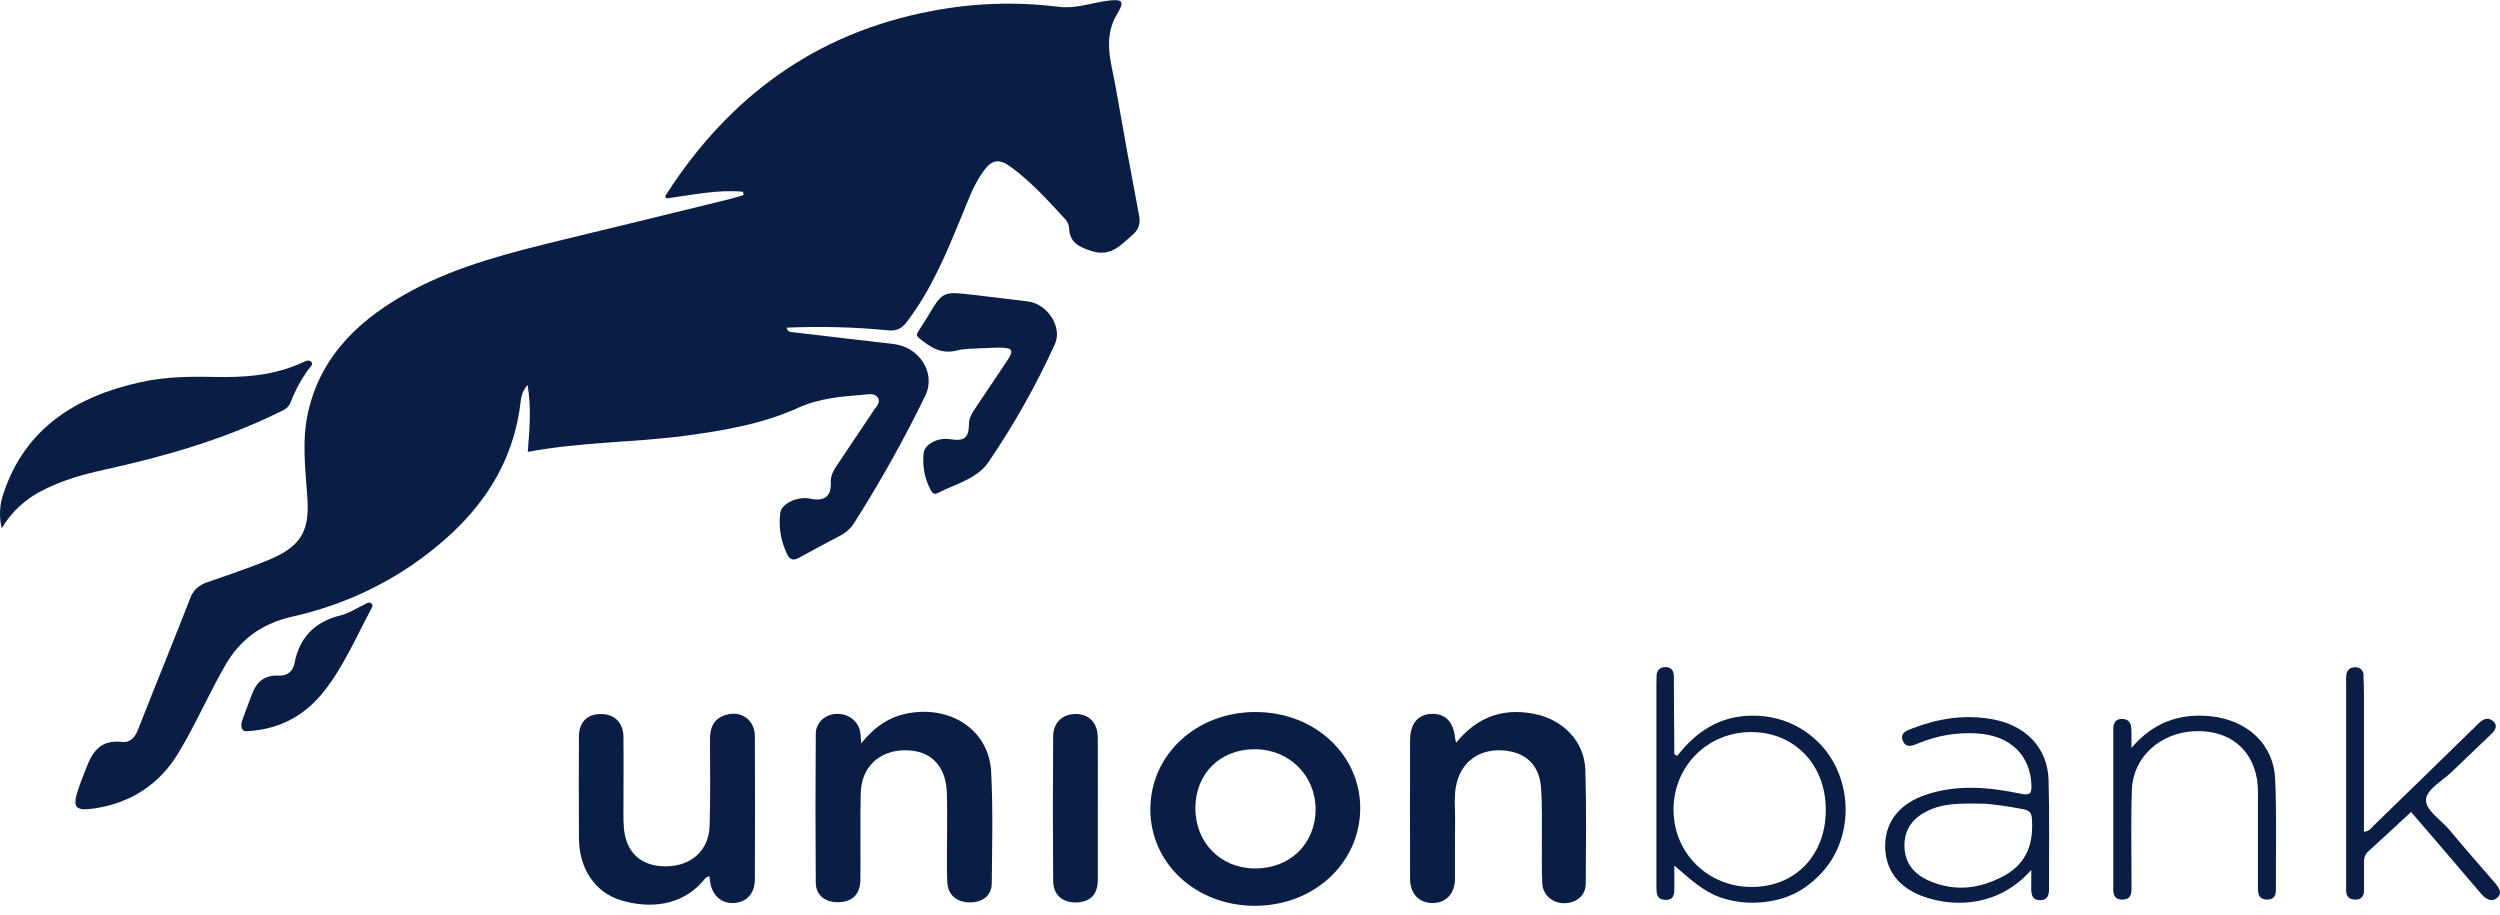
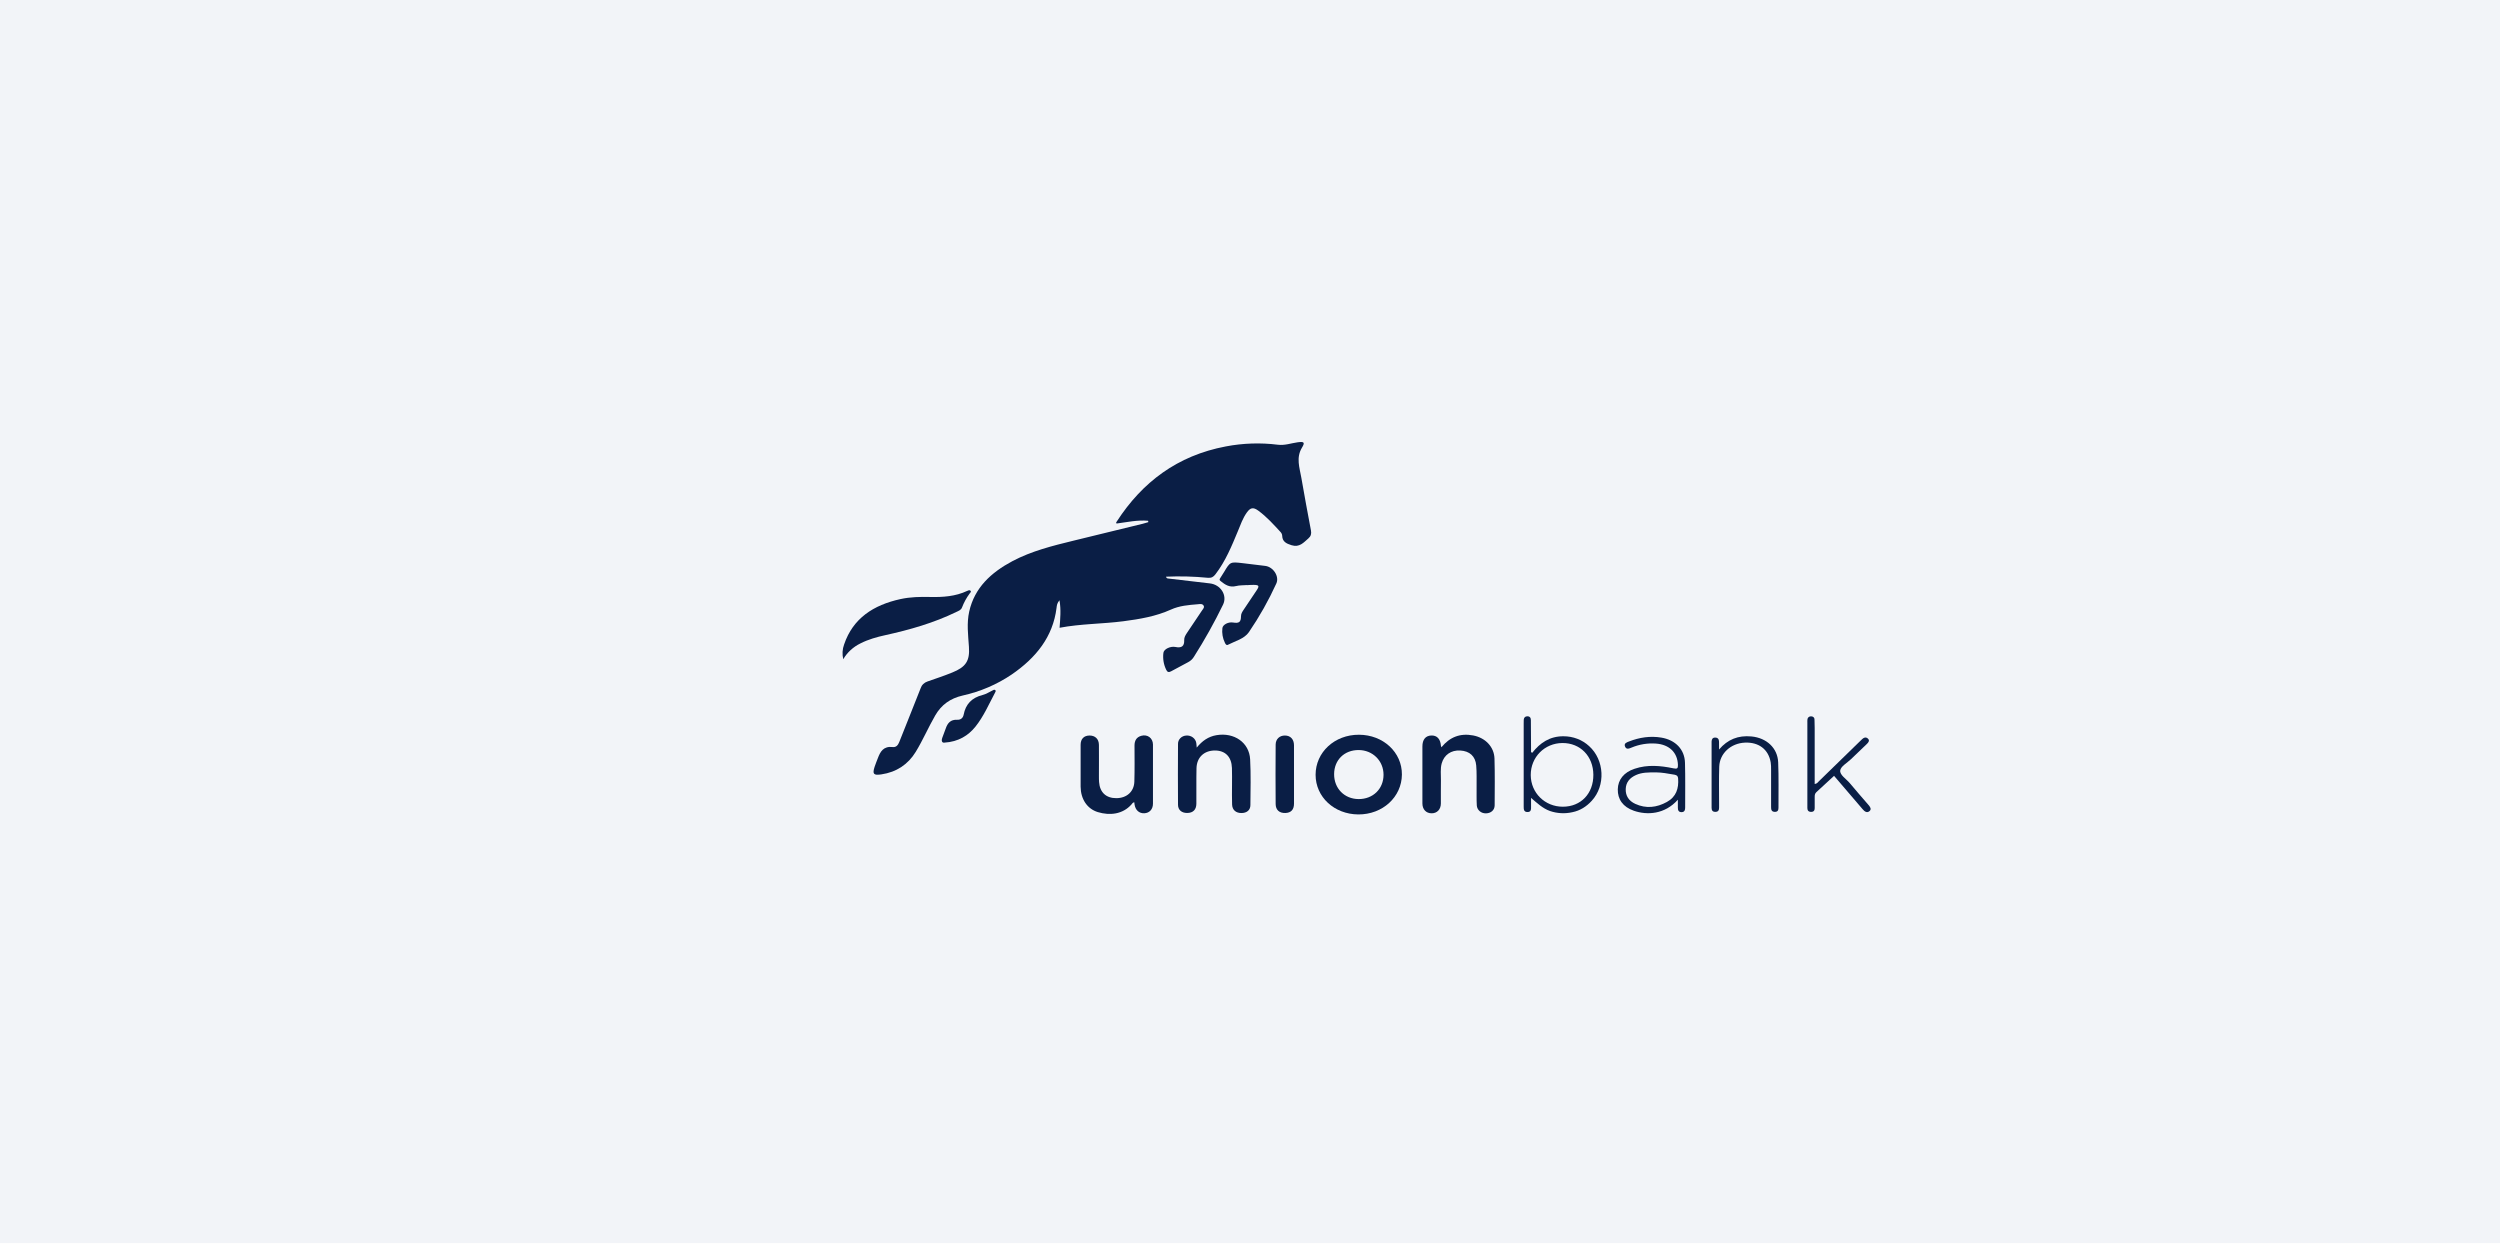
- <svg xmlns="http://www.w3.org/2000/svg" width="164" height="60" viewBox="0 0 164 60" fill="none">
-   <path d="M48.746 12.577C47.042 12.421 45.382 12.801 43.715 13.018C43.571 12.873 43.699 12.765 43.758 12.673C47.806 6.43 53.397 2.177 61.144 0.716C63.872 0.192 66.674 0.101 69.434 0.445C70.545 0.587 71.55 0.202 72.603 0.055C73.61 -0.085 73.808 0.055 73.302 0.884C72.31 2.511 72.909 4.1 73.188 5.714C73.678 8.523 74.19 11.33 74.724 14.134C74.822 14.655 74.709 15.051 74.311 15.392C73.55 16.045 72.897 16.87 71.623 16.473C70.796 16.218 70.161 15.903 70.135 14.973C70.123 14.765 70.041 14.566 69.902 14.404C68.782 13.192 67.683 11.957 66.327 10.964C65.525 10.377 65.064 10.458 64.49 11.263C63.841 12.175 63.484 13.217 63.065 14.231C62.073 16.623 61.098 19.016 59.483 21.12C59.162 21.538 58.846 21.723 58.264 21.67C56.053 21.454 53.828 21.396 51.608 21.496C51.654 21.784 51.854 21.776 52.05 21.8C54.233 22.052 56.414 22.317 58.598 22.565C60.319 22.761 61.409 24.462 60.708 25.941C59.322 28.791 57.771 31.568 56.062 34.259C55.846 34.621 55.528 34.921 55.143 35.125C54.23 35.603 53.322 36.09 52.42 36.586C52.059 36.784 51.823 36.742 51.641 36.365C51.221 35.513 51.064 34.567 51.187 33.635C51.267 33.026 52.332 32.545 53.119 32.708C54.096 32.916 54.543 32.571 54.501 31.618C54.481 31.169 54.711 30.819 54.941 30.47C55.726 29.282 56.533 28.108 57.32 26.921C57.486 26.667 57.796 26.392 57.583 26.082C57.37 25.772 56.98 25.866 56.66 25.892C55.191 26.014 53.756 26.117 52.362 26.751C49.994 27.826 47.402 28.264 44.808 28.602C41.439 29.039 38.015 28.999 34.621 29.645C34.73 28.197 34.872 26.801 34.611 25.254C34.212 25.709 34.186 26.095 34.139 26.464C33.569 31.093 30.854 34.444 26.986 37.096C24.634 38.69 21.971 39.832 19.151 40.456C17.178 40.91 15.77 41.933 14.794 43.614C13.685 45.526 12.824 47.557 11.675 49.441C10.473 51.413 8.626 52.675 6.187 53.033C4.944 53.216 4.746 52.977 5.111 51.84C5.263 51.373 5.457 50.905 5.632 50.447C6.029 49.391 6.536 48.5 8.004 48.671C8.558 48.737 8.858 48.36 9.053 47.863C10.178 44.996 11.349 42.147 12.465 39.277C12.544 39.031 12.683 38.807 12.871 38.622C13.06 38.438 13.292 38.298 13.55 38.214C14.872 37.747 16.195 37.312 17.474 36.793C19.686 35.904 20.318 34.924 20.164 32.687C20.037 30.8 19.786 28.915 20.212 27.033C21.064 23.261 23.684 20.834 27.093 19.02C30.145 17.4 33.496 16.568 36.847 15.748C40.521 14.86 44.193 13.964 47.862 13.061C48.172 12.985 48.475 12.883 48.781 12.795L48.746 12.577Z" fill="#0A1E45" />
-   <path d="M82.374 46.709C86.239 46.709 89.26 49.513 89.231 53.061C89.202 56.655 86.143 59.448 82.268 59.422C78.437 59.395 75.466 56.638 75.463 53.103C75.46 49.501 78.49 46.697 82.374 46.709ZM78.417 52.995C78.407 55.27 80.059 56.956 82.314 56.971C84.619 56.987 86.302 55.349 86.302 53.09C86.302 50.872 84.576 49.161 82.334 49.15C80.049 49.139 78.427 50.735 78.417 52.995Z" fill="#0A1E45" />
-   <path d="M56.496 48.756C57.372 47.685 58.348 46.991 59.669 46.773C62.471 46.305 64.875 47.949 65.019 50.625C65.149 53.054 65.08 55.494 65.06 57.929C65.06 58.742 64.468 59.203 63.613 59.197C62.759 59.191 62.175 58.713 62.14 57.846C62.101 56.812 62.129 55.774 62.127 54.73C62.127 53.824 62.145 52.916 62.114 52.01C62.054 50.231 61.057 49.22 59.394 49.218C57.685 49.218 56.504 50.309 56.463 52.046C56.418 53.936 56.463 55.829 56.441 57.72C56.433 58.655 55.916 59.166 55.016 59.186C54.117 59.206 53.518 58.719 53.514 57.885C53.49 54.647 53.49 51.408 53.514 48.168C53.506 47.826 53.641 47.495 53.89 47.245C54.139 46.996 54.481 46.848 54.844 46.833C55.219 46.806 55.59 46.914 55.883 47.134C56.177 47.354 56.372 47.671 56.428 48.02C56.465 48.22 56.466 48.41 56.496 48.756Z" fill="#0A1E45" />
-   <path d="M95.532 48.712C96.868 47.07 98.525 46.429 100.595 46.82C102.537 47.188 103.941 48.629 103.999 50.51C104.073 52.995 104.038 55.483 104.025 57.969C104.025 58.723 103.442 59.228 102.665 59.248C102.479 59.257 102.292 59.232 102.117 59.173C101.941 59.114 101.78 59.024 101.642 58.906C101.503 58.788 101.391 58.646 101.311 58.487C101.232 58.329 101.186 58.157 101.177 57.982C101.12 57 101.157 56.014 101.147 55.021C101.135 53.883 101.182 52.739 101.084 51.606C100.957 50.13 100.033 49.315 98.553 49.224C97.073 49.134 95.952 49.927 95.577 51.292C95.339 52.161 95.471 53.044 95.455 53.922C95.431 55.168 95.455 56.414 95.446 57.651C95.446 58.631 94.835 59.258 93.942 59.24C93.087 59.226 92.504 58.617 92.5 57.668C92.489 54.638 92.5 51.606 92.5 48.576C92.5 47.475 93.01 46.862 93.917 46.83C94.825 46.797 95.37 47.373 95.456 48.467C95.474 48.551 95.5 48.632 95.532 48.712Z" fill="#0A1E45" />
-   <path d="M46.539 57.485C46.277 57.526 46.199 57.712 46.081 57.843C44.694 59.401 42.656 59.64 40.731 59.057C39.015 58.537 37.994 56.962 37.979 55.006C37.962 52.777 37.969 50.546 37.979 48.316C37.979 47.382 38.513 46.849 39.389 46.84C40.297 46.83 40.887 47.389 40.898 48.332C40.917 49.991 40.898 51.651 40.898 53.318C40.898 53.629 40.898 53.941 40.922 54.252C41.037 55.908 42.039 56.84 43.684 56.832C45.329 56.824 46.495 55.798 46.549 54.206C46.612 52.288 46.579 50.368 46.576 48.441C46.576 47.689 46.857 47.108 47.659 46.883C48.651 46.604 49.514 47.254 49.519 48.285C49.532 51.423 49.532 54.561 49.519 57.699C49.519 58.607 48.965 59.203 48.137 59.239C47.308 59.275 46.718 58.736 46.581 57.837C46.569 57.728 46.556 57.61 46.539 57.485Z" fill="#0A1E45" />
-   <path d="M0.114 34.657C-0.076 33.873 -0.028 33.054 0.253 32.295C1.665 28.129 4.927 26.01 9.25 25.063C10.818 24.72 12.41 24.69 14.005 24.728C16.03 24.775 18.014 24.636 19.868 23.768C20.043 23.686 20.253 23.58 20.405 23.723C20.592 23.899 20.36 24.049 20.266 24.19C19.765 24.871 19.36 25.611 19.063 26.392C18.905 26.826 18.507 26.945 18.153 27.118C14.569 28.866 10.743 29.956 6.825 30.818C5.458 31.12 4.119 31.492 2.875 32.127C1.707 32.691 0.746 33.572 0.114 34.657Z" fill="#0A1E45" />
-   <path d="M64.505 22.834C63.929 22.881 63.333 22.851 62.785 22.99C61.732 23.261 61.023 22.772 60.306 22.192C60.099 22.027 60.127 21.916 60.239 21.743C60.454 21.412 60.668 21.08 60.869 20.742C61.843 19.115 61.843 19.11 63.83 19.34C65.031 19.477 66.229 19.628 67.428 19.774C68.714 19.93 69.718 21.46 69.197 22.586C67.971 25.279 66.51 27.872 64.829 30.337C64.083 31.417 62.643 31.761 61.473 32.362C61.223 32.492 61.089 32.228 61 32.043C60.637 31.311 60.498 30.498 60.596 29.695C60.672 29.13 61.555 28.686 62.291 28.807C63.267 28.963 63.554 28.746 63.566 27.794C63.566 27.407 63.767 27.1 63.969 26.794C64.668 25.74 65.389 24.699 66.082 23.641C66.528 22.962 66.433 22.817 65.576 22.803C65.384 22.803 65.193 22.811 64.999 22.818C64.834 22.818 64.668 22.839 64.503 22.85L64.505 22.834Z" fill="#0A1E45" />
-   <path d="M110.028 49.583C111.272 47.985 112.838 46.935 115.007 46.947C116.54 46.942 118.013 47.508 119.104 48.522C121.553 50.738 121.749 54.813 119.517 57.239C118.691 58.146 117.667 58.811 116.422 59.06C115.238 59.328 113.996 59.261 112.851 58.869C111.663 58.44 110.813 57.611 109.836 56.778C109.836 57.233 109.836 57.688 109.836 58.143C109.836 58.563 109.877 59.056 109.229 59.032C108.669 59.012 108.659 58.574 108.66 58.165C108.66 56.817 108.66 55.469 108.66 54.114C108.66 51.054 108.66 47.995 108.66 44.936C108.66 44.729 108.66 44.522 108.669 44.313C108.692 43.984 108.882 43.763 109.234 43.76C109.637 43.76 109.803 43.992 109.804 44.367C109.804 45.793 109.823 47.218 109.832 48.644C109.832 48.921 109.832 49.199 109.832 49.476L110.028 49.583ZM119.772 53.084C119.752 50.124 117.687 48.007 114.839 48.024C111.99 48.041 109.775 50.28 109.784 53.132C109.794 55.985 112.058 58.188 114.91 58.185C117.788 58.182 119.792 56.083 119.772 53.084Z" fill="#0A1E45" />
-   <path d="M133.251 57.071C131.163 59.424 128.335 59.564 126.228 58.832C124.491 58.226 123.634 57.009 123.669 55.404C123.702 53.871 124.644 52.698 126.349 52.133C128.397 51.443 130.482 51.636 132.532 52.062C133.152 52.19 133.28 52.084 133.261 51.514C133.197 49.546 131.887 48.263 129.73 48.115C128.407 48.025 127.081 48.244 125.869 48.753C125.479 48.909 125.043 49.116 124.828 48.598C124.613 48.079 125.071 47.931 125.461 47.78C127.114 47.138 128.832 46.864 130.623 47.166C132.861 47.544 134.328 49.035 134.387 51.173C134.455 53.555 134.409 55.942 134.415 58.325C134.415 58.698 134.333 59.034 133.873 59.055C133.362 59.078 133.245 58.734 133.251 58.324C133.251 57.956 133.251 57.603 133.251 57.071ZM129.945 52.72C128.487 52.694 127.498 52.72 126.577 53.134C125.585 53.577 124.972 54.284 124.934 55.359C124.896 56.461 125.43 57.263 126.455 57.735C128.181 58.528 129.879 58.324 131.489 57.438C133 56.607 133.404 55.27 133.294 53.709C133.266 53.317 133.129 53.169 132.742 53.086C131.653 52.88 130.57 52.721 129.932 52.72H129.945Z" fill="#0A1E45" />
-   <path d="M158.167 53.266C157.202 54.157 156.286 55.014 155.357 55.855C155.109 56.079 155.072 56.336 155.077 56.634C155.077 57.23 155.077 57.827 155.077 58.422C155.077 58.793 154.912 59.022 154.492 59.014C154.072 59.007 153.912 58.774 153.907 58.41C153.907 58.306 153.907 58.203 153.907 58.098C153.907 53.664 153.907 49.23 153.907 44.795C153.897 44.614 153.903 44.432 153.923 44.251C153.932 44.119 153.995 43.995 154.098 43.906C154.202 43.816 154.338 43.768 154.479 43.771C154.555 43.765 154.632 43.775 154.704 43.8C154.776 43.825 154.842 43.864 154.896 43.915C154.95 43.967 154.991 44.028 155.017 44.096C155.043 44.164 155.053 44.237 155.046 44.309C155.057 44.75 155.076 45.189 155.076 45.63C155.076 48.353 155.076 51.077 155.076 53.8V54.566C155.469 54.524 155.595 54.267 155.773 54.099C157.903 52.035 160.027 49.967 162.145 47.894C162.299 47.738 162.456 47.599 162.606 47.448C162.881 47.169 163.213 47.023 163.54 47.302C163.896 47.605 163.684 47.908 163.412 48.169C162.562 48.983 161.709 49.793 160.864 50.609C160.249 51.203 159.224 51.762 159.149 52.413C159.067 53.135 160.118 53.761 160.674 54.429C161.643 55.592 162.639 56.732 163.631 57.877C163.906 58.189 164.198 58.578 163.818 58.894C163.402 59.242 163.025 58.94 162.719 58.583C161.208 56.796 159.682 55.028 158.167 53.266Z" fill="#0A1E45" />
-   <path d="M139.824 49.065C141.183 47.459 142.877 46.775 144.998 46.984C147.41 47.219 149.156 48.822 149.252 51.108C149.353 53.515 149.29 55.928 149.3 58.338C149.3 58.715 149.209 59.021 148.72 59.013C148.187 59.003 148.121 58.659 148.121 58.262C148.121 56.266 148.121 54.269 148.121 52.273C148.133 51.885 148.112 51.496 148.059 51.111C147.705 49.053 146.156 47.873 143.958 47.967C141.712 48.062 139.929 49.668 139.852 51.792C139.781 53.759 139.83 55.73 139.827 57.701C139.827 57.908 139.827 58.115 139.827 58.324C139.827 58.695 139.733 59.003 139.248 59.014C138.764 59.025 138.633 58.749 138.63 58.361C138.63 58.257 138.63 58.154 138.63 58.05V48.172C138.63 48.043 138.63 47.914 138.63 47.785C138.651 47.442 138.772 47.161 139.199 47.161C139.663 47.161 139.805 47.456 139.817 47.83C139.833 48.238 139.824 48.651 139.824 49.065Z" fill="#0A1E45" />
-   <path d="M72.017 53.04C72.017 54.598 72.017 56.147 72.017 57.7C72.017 58.667 71.544 59.161 70.642 59.196C69.701 59.23 69.096 58.728 69.088 57.765C69.063 54.608 69.063 51.45 69.088 48.29C69.096 47.388 69.726 46.832 70.566 46.838C71.447 46.838 72.007 47.427 72.014 48.38C72.025 49.934 72.017 51.487 72.017 53.04Z" fill="#0A1E45" />
-   <path d="M16.235 47.968C15.905 48.01 15.714 47.747 15.905 47.208C16.087 46.694 16.297 46.187 16.477 45.672C16.766 44.838 17.237 44.269 18.295 44.319C18.849 44.346 19.216 44.044 19.32 43.503C19.634 41.862 20.595 40.8 22.349 40.367C22.895 40.233 23.384 39.899 23.902 39.658C24.044 39.591 24.191 39.46 24.351 39.58C24.512 39.7 24.399 39.862 24.328 39.993C23.336 41.841 22.509 43.794 21.187 45.436C20.059 46.823 18.514 47.828 16.235 47.968Z" fill="#0A1E45" />
+ <svg xmlns="http://www.w3.org/2000/svg" width="181" height="90" viewBox="0 0 181 90" fill="none">
+   <rect width="181" height="90" fill="#F2F4F8" />
+   <path d="M83.124 37.704C82.35 37.634 81.597 37.806 80.84 37.904C80.775 37.839 80.833 37.79 80.86 37.748C82.697 34.915 85.234 32.985 88.751 32.321C89.989 32.084 91.26 32.042 92.513 32.198C93.017 32.263 93.473 32.088 93.951 32.022C94.408 31.958 94.498 32.022 94.269 32.398C93.819 33.136 94.09 33.857 94.217 34.59C94.439 35.865 94.671 37.139 94.914 38.411C94.958 38.648 94.907 38.827 94.726 38.982C94.381 39.278 94.085 39.653 93.506 39.473C93.131 39.357 92.843 39.214 92.831 38.792C92.826 38.697 92.788 38.607 92.725 38.534C92.217 37.984 91.718 37.423 91.103 36.973C90.739 36.706 90.53 36.743 90.269 37.108C89.974 37.522 89.812 37.995 89.623 38.455C89.172 39.541 88.73 40.627 87.996 41.582C87.851 41.772 87.708 41.856 87.444 41.832C86.44 41.734 85.43 41.707 84.422 41.752C84.444 41.883 84.534 41.88 84.623 41.89C85.614 42.005 86.604 42.125 87.595 42.238C88.376 42.327 88.871 43.099 88.552 43.77C87.924 45.064 87.22 46.324 86.444 47.545C86.346 47.71 86.201 47.846 86.027 47.938C85.613 48.155 85.201 48.376 84.791 48.601C84.627 48.691 84.52 48.672 84.438 48.501C84.247 48.114 84.176 47.685 84.231 47.262C84.268 46.986 84.751 46.767 85.108 46.842C85.552 46.935 85.754 46.779 85.736 46.346C85.727 46.143 85.831 45.984 85.935 45.825C86.292 45.287 86.658 44.753 87.015 44.215C87.09 44.099 87.231 43.975 87.134 43.834C87.037 43.694 86.86 43.736 86.716 43.748C86.049 43.803 85.397 43.85 84.765 44.138C83.69 44.625 82.514 44.824 81.336 44.978C79.807 45.176 78.253 45.158 76.713 45.451C76.762 44.794 76.827 44.16 76.708 43.458C76.527 43.664 76.515 43.84 76.494 44.007C76.235 46.108 75.003 47.629 73.248 48.833C72.18 49.556 70.972 50.075 69.692 50.358C68.796 50.564 68.157 51.028 67.714 51.791C67.211 52.659 66.82 53.581 66.298 54.436C65.753 55.331 64.915 55.904 63.808 56.066C63.244 56.149 63.154 56.041 63.319 55.525C63.389 55.312 63.476 55.1 63.556 54.892C63.736 54.413 63.966 54.008 64.633 54.086C64.884 54.116 65.02 53.945 65.108 53.719C65.619 52.418 66.151 51.125 66.657 49.822C66.693 49.711 66.756 49.609 66.842 49.526C66.927 49.442 67.033 49.378 67.149 49.34C67.75 49.128 68.35 48.931 68.931 48.695C69.935 48.292 70.221 47.847 70.151 46.832C70.094 45.975 69.98 45.12 70.173 44.266C70.56 42.554 71.749 41.452 73.296 40.629C74.681 39.894 76.202 39.516 77.723 39.144C79.391 38.741 81.057 38.334 82.722 37.924C82.863 37.89 83.001 37.844 83.139 37.803L83.124 37.704Z" fill="#0A1E45" />
+   <path d="M98.385 53.195C100.14 53.195 101.511 54.468 101.498 56.078C101.484 57.709 100.096 58.977 98.338 58.965C96.599 58.953 95.251 57.702 95.249 56.097C95.248 54.462 96.623 53.19 98.385 53.195ZM96.59 56.048C96.585 57.081 97.335 57.846 98.359 57.853C99.404 57.86 100.168 57.117 100.168 56.092C100.168 55.085 99.385 54.308 98.368 54.303C97.331 54.298 96.594 55.022 96.59 56.048Z" fill="#0A1E45" />
+   <path d="M86.642 54.126C87.04 53.64 87.482 53.324 88.082 53.225C89.354 53.013 90.445 53.759 90.51 54.974C90.569 56.076 90.538 57.184 90.529 58.289C90.529 58.658 90.26 58.867 89.872 58.864C89.484 58.862 89.219 58.645 89.204 58.251C89.186 57.782 89.198 57.311 89.198 56.837C89.198 56.426 89.206 56.013 89.192 55.603C89.165 54.795 88.712 54.336 87.957 54.336C87.181 54.336 86.645 54.831 86.627 55.619C86.606 56.477 86.627 57.336 86.617 58.194C86.613 58.618 86.378 58.85 85.97 58.859C85.562 58.869 85.29 58.647 85.288 58.269C85.278 56.799 85.278 55.329 85.288 53.859C85.285 53.704 85.346 53.553 85.459 53.44C85.572 53.327 85.728 53.26 85.892 53.253C86.062 53.241 86.231 53.289 86.364 53.389C86.497 53.489 86.585 53.633 86.611 53.792C86.627 53.882 86.628 53.968 86.642 54.126Z" fill="#0A1E45" />
+   <path d="M104.358 54.104C104.964 53.359 105.716 53.068 106.656 53.246C107.537 53.413 108.174 54.067 108.201 54.92C108.234 56.048 108.219 57.177 108.213 58.306C108.213 58.648 107.948 58.877 107.595 58.886C107.511 58.891 107.426 58.879 107.346 58.852C107.267 58.826 107.193 58.785 107.131 58.731C107.068 58.678 107.017 58.613 106.981 58.541C106.945 58.469 106.924 58.391 106.92 58.312C106.894 57.866 106.911 57.418 106.906 56.968C106.901 56.451 106.922 55.932 106.878 55.418C106.82 54.748 106.4 54.378 105.729 54.337C105.057 54.296 104.549 54.656 104.378 55.275C104.27 55.67 104.33 56.071 104.323 56.469C104.312 57.035 104.323 57.6 104.319 58.162C104.319 58.606 104.041 58.891 103.636 58.883C103.248 58.876 102.983 58.6 102.982 58.169C102.977 56.794 102.982 55.418 102.982 54.043C102.982 53.543 103.213 53.265 103.625 53.25C104.037 53.235 104.284 53.497 104.323 53.993C104.332 54.031 104.343 54.068 104.358 54.104Z" fill="#0A1E45" />
+   <path d="M82.122 58.083C82.003 58.102 81.968 58.187 81.915 58.246C81.285 58.953 80.36 59.061 79.486 58.797C78.707 58.561 78.244 57.846 78.237 56.958C78.23 55.947 78.233 54.934 78.237 53.922C78.237 53.498 78.479 53.256 78.877 53.252C79.289 53.248 79.557 53.501 79.562 53.929C79.57 54.682 79.562 55.435 79.562 56.192C79.562 56.333 79.562 56.475 79.573 56.616C79.625 57.368 80.08 57.791 80.826 57.787C81.573 57.783 82.102 57.318 82.127 56.595C82.155 55.724 82.14 54.853 82.139 53.979C82.139 53.637 82.266 53.373 82.63 53.272C83.081 53.145 83.472 53.44 83.475 53.908C83.481 55.332 83.481 56.756 83.475 58.18C83.475 58.593 83.223 58.863 82.847 58.88C82.471 58.896 82.203 58.651 82.141 58.243C82.136 58.194 82.13 58.14 82.122 58.083Z" fill="#0A1E45" />
+   <path d="M61.052 47.727C60.965 47.371 60.987 46.999 61.115 46.655C61.756 44.764 63.236 43.803 65.198 43.373C65.91 43.217 66.632 43.204 67.356 43.221C68.276 43.242 69.176 43.179 70.017 42.785C70.097 42.748 70.192 42.699 70.261 42.764C70.346 42.844 70.241 42.912 70.198 42.977C69.97 43.286 69.787 43.622 69.652 43.976C69.58 44.173 69.4 44.227 69.239 44.305C67.612 45.099 65.876 45.593 64.098 45.985C63.477 46.122 62.869 46.291 62.305 46.578C61.775 46.835 61.338 47.235 61.052 47.727Z" fill="#0A1E45" />
+   <path d="M90.275 42.359C90.014 42.38 89.743 42.367 89.495 42.43C89.017 42.553 88.695 42.331 88.369 42.068C88.275 41.993 88.288 41.943 88.339 41.864C88.437 41.714 88.534 41.563 88.625 41.41C89.067 40.671 89.067 40.669 89.969 40.773C90.514 40.835 91.058 40.904 91.602 40.971C92.186 41.041 92.641 41.736 92.405 42.247C91.848 43.469 91.185 44.646 90.422 45.765C90.084 46.255 89.43 46.411 88.899 46.684C88.786 46.742 88.725 46.623 88.684 46.539C88.52 46.206 88.457 45.838 88.501 45.473C88.536 45.217 88.937 45.015 89.27 45.07C89.713 45.141 89.844 45.043 89.849 44.611C89.849 44.434 89.941 44.295 90.032 44.157C90.35 43.678 90.677 43.206 90.991 42.725C91.194 42.417 91.15 42.351 90.761 42.345C90.674 42.345 90.587 42.349 90.5 42.352C90.424 42.352 90.35 42.361 90.275 42.366L90.275 42.359Z" fill="#0A1E45" />
+   <path d="M110.936 54.502C111.501 53.777 112.212 53.3 113.196 53.306C113.892 53.304 114.56 53.561 115.055 54.021C116.167 55.026 116.256 56.876 115.243 57.977C114.868 58.389 114.403 58.691 113.838 58.804C113.301 58.925 112.737 58.895 112.218 58.717C111.678 58.522 111.292 58.146 110.849 57.768C110.849 57.974 110.849 58.181 110.849 58.387C110.849 58.578 110.868 58.802 110.574 58.791C110.319 58.782 110.315 58.583 110.315 58.397C110.315 57.785 110.315 57.174 110.315 56.559C110.315 55.17 110.315 53.782 110.315 52.393C110.315 52.299 110.315 52.205 110.319 52.11C110.33 51.961 110.416 51.861 110.576 51.859C110.759 51.859 110.834 51.965 110.835 52.135C110.835 52.782 110.843 53.429 110.847 54.076C110.847 54.202 110.847 54.328 110.847 54.454L110.936 54.502ZM115.359 56.091C115.35 54.748 114.412 53.787 113.12 53.795C111.827 53.803 110.821 54.819 110.826 56.113C110.83 57.408 111.857 58.408 113.152 58.406C114.458 58.405 115.368 57.453 115.359 56.091Z" fill="#0A1E45" />
+   <path d="M121.477 57.899C120.53 58.967 119.246 59.031 118.29 58.698C117.501 58.423 117.113 57.871 117.128 57.142C117.143 56.447 117.571 55.914 118.345 55.658C119.274 55.344 120.221 55.432 121.151 55.626C121.432 55.684 121.49 55.636 121.482 55.377C121.453 54.484 120.858 53.901 119.879 53.834C119.279 53.793 118.677 53.893 118.127 54.124C117.95 54.195 117.752 54.289 117.654 54.053C117.557 53.818 117.765 53.751 117.942 53.682C118.692 53.391 119.472 53.266 120.284 53.403C121.3 53.575 121.966 54.252 121.993 55.222C122.024 56.303 122.003 57.386 122.006 58.468C122.006 58.637 121.968 58.79 121.76 58.799C121.528 58.81 121.474 58.654 121.477 58.468C121.477 58.301 121.477 58.14 121.477 57.899ZM119.977 55.924C119.315 55.912 118.866 55.924 118.448 56.112C117.998 56.313 117.72 56.634 117.702 57.122C117.685 57.622 117.928 57.986 118.393 58.2C119.176 58.56 119.947 58.468 120.678 58.065C121.363 57.688 121.546 57.082 121.497 56.373C121.484 56.195 121.422 56.128 121.246 56.09C120.752 55.997 120.26 55.925 119.971 55.924H119.977Z" fill="#0A1E45" />
+   <path d="M132.786 56.171C132.348 56.576 131.932 56.965 131.511 57.346C131.398 57.448 131.382 57.565 131.384 57.7C131.384 57.971 131.384 58.242 131.384 58.512C131.384 58.68 131.309 58.784 131.118 58.78C130.928 58.777 130.855 58.671 130.853 58.506C130.853 58.459 130.853 58.412 130.853 58.365C130.853 56.352 130.853 54.34 130.853 52.327C130.848 52.244 130.851 52.162 130.86 52.08C130.864 52.02 130.892 51.964 130.939 51.923C130.987 51.882 131.048 51.861 131.112 51.862C131.147 51.859 131.182 51.864 131.215 51.875C131.247 51.886 131.277 51.904 131.301 51.927C131.326 51.951 131.345 51.979 131.357 52.01C131.368 52.041 131.373 52.073 131.37 52.106C131.375 52.306 131.383 52.506 131.383 52.706C131.383 53.942 131.383 55.178 131.383 56.414V56.762C131.562 56.742 131.619 56.626 131.7 56.55C132.666 55.613 133.63 54.674 134.592 53.733C134.661 53.662 134.733 53.599 134.801 53.531C134.926 53.404 135.076 53.338 135.225 53.464C135.386 53.602 135.29 53.739 135.166 53.858C134.781 54.227 134.394 54.595 134.01 54.966C133.731 55.235 133.266 55.489 133.232 55.784C133.194 56.112 133.672 56.396 133.924 56.699C134.364 57.227 134.816 57.744 135.266 58.264C135.391 58.406 135.524 58.582 135.351 58.726C135.162 58.884 134.991 58.746 134.852 58.584C134.166 57.773 133.474 56.971 132.786 56.171Z" fill="#0A1E45" />
+   <path d="M124.461 54.264C125.077 53.535 125.847 53.225 126.809 53.319C127.904 53.426 128.696 54.154 128.74 55.191C128.786 56.283 128.757 57.379 128.762 58.473C128.762 58.644 128.72 58.782 128.498 58.779C128.257 58.775 128.227 58.618 128.227 58.438C128.227 57.532 128.227 56.626 128.227 55.72C128.232 55.544 128.222 55.367 128.198 55.192C128.038 54.258 127.335 53.723 126.337 53.766C125.318 53.809 124.509 54.538 124.473 55.501C124.441 56.395 124.464 57.289 124.462 58.183C124.462 58.277 124.462 58.371 124.462 58.466C124.462 58.635 124.419 58.775 124.2 58.779C123.98 58.784 123.92 58.659 123.919 58.483C123.919 58.436 123.919 58.389 123.919 58.342V53.859C123.919 53.8 123.919 53.742 123.919 53.683C123.929 53.527 123.983 53.4 124.177 53.4C124.388 53.4 124.452 53.534 124.458 53.703C124.465 53.889 124.461 54.076 124.461 54.264Z" fill="#0A1E45" />
+   <path d="M93.686 56.067C93.686 56.774 93.686 57.477 93.686 58.182C93.686 58.621 93.472 58.845 93.062 58.861C92.635 58.876 92.361 58.648 92.357 58.212C92.346 56.779 92.346 55.345 92.357 53.911C92.361 53.502 92.647 53.249 93.028 53.252C93.428 53.252 93.682 53.519 93.685 53.952C93.69 54.657 93.686 55.362 93.686 56.067Z" fill="#0A1E45" />
+   <path d="M68.369 53.767C68.219 53.786 68.133 53.666 68.219 53.422C68.301 53.188 68.397 52.958 68.478 52.724C68.61 52.346 68.824 52.088 69.304 52.111C69.555 52.123 69.722 51.985 69.769 51.74C69.912 50.995 70.348 50.513 71.144 50.317C71.391 50.256 71.614 50.105 71.848 49.995C71.913 49.965 71.98 49.905 72.052 49.96C72.125 50.014 72.074 50.088 72.042 50.147C71.592 50.986 71.216 51.872 70.616 52.618C70.105 53.247 69.403 53.703 68.369 53.767Z" fill="#0A1E45" />
</svg>
